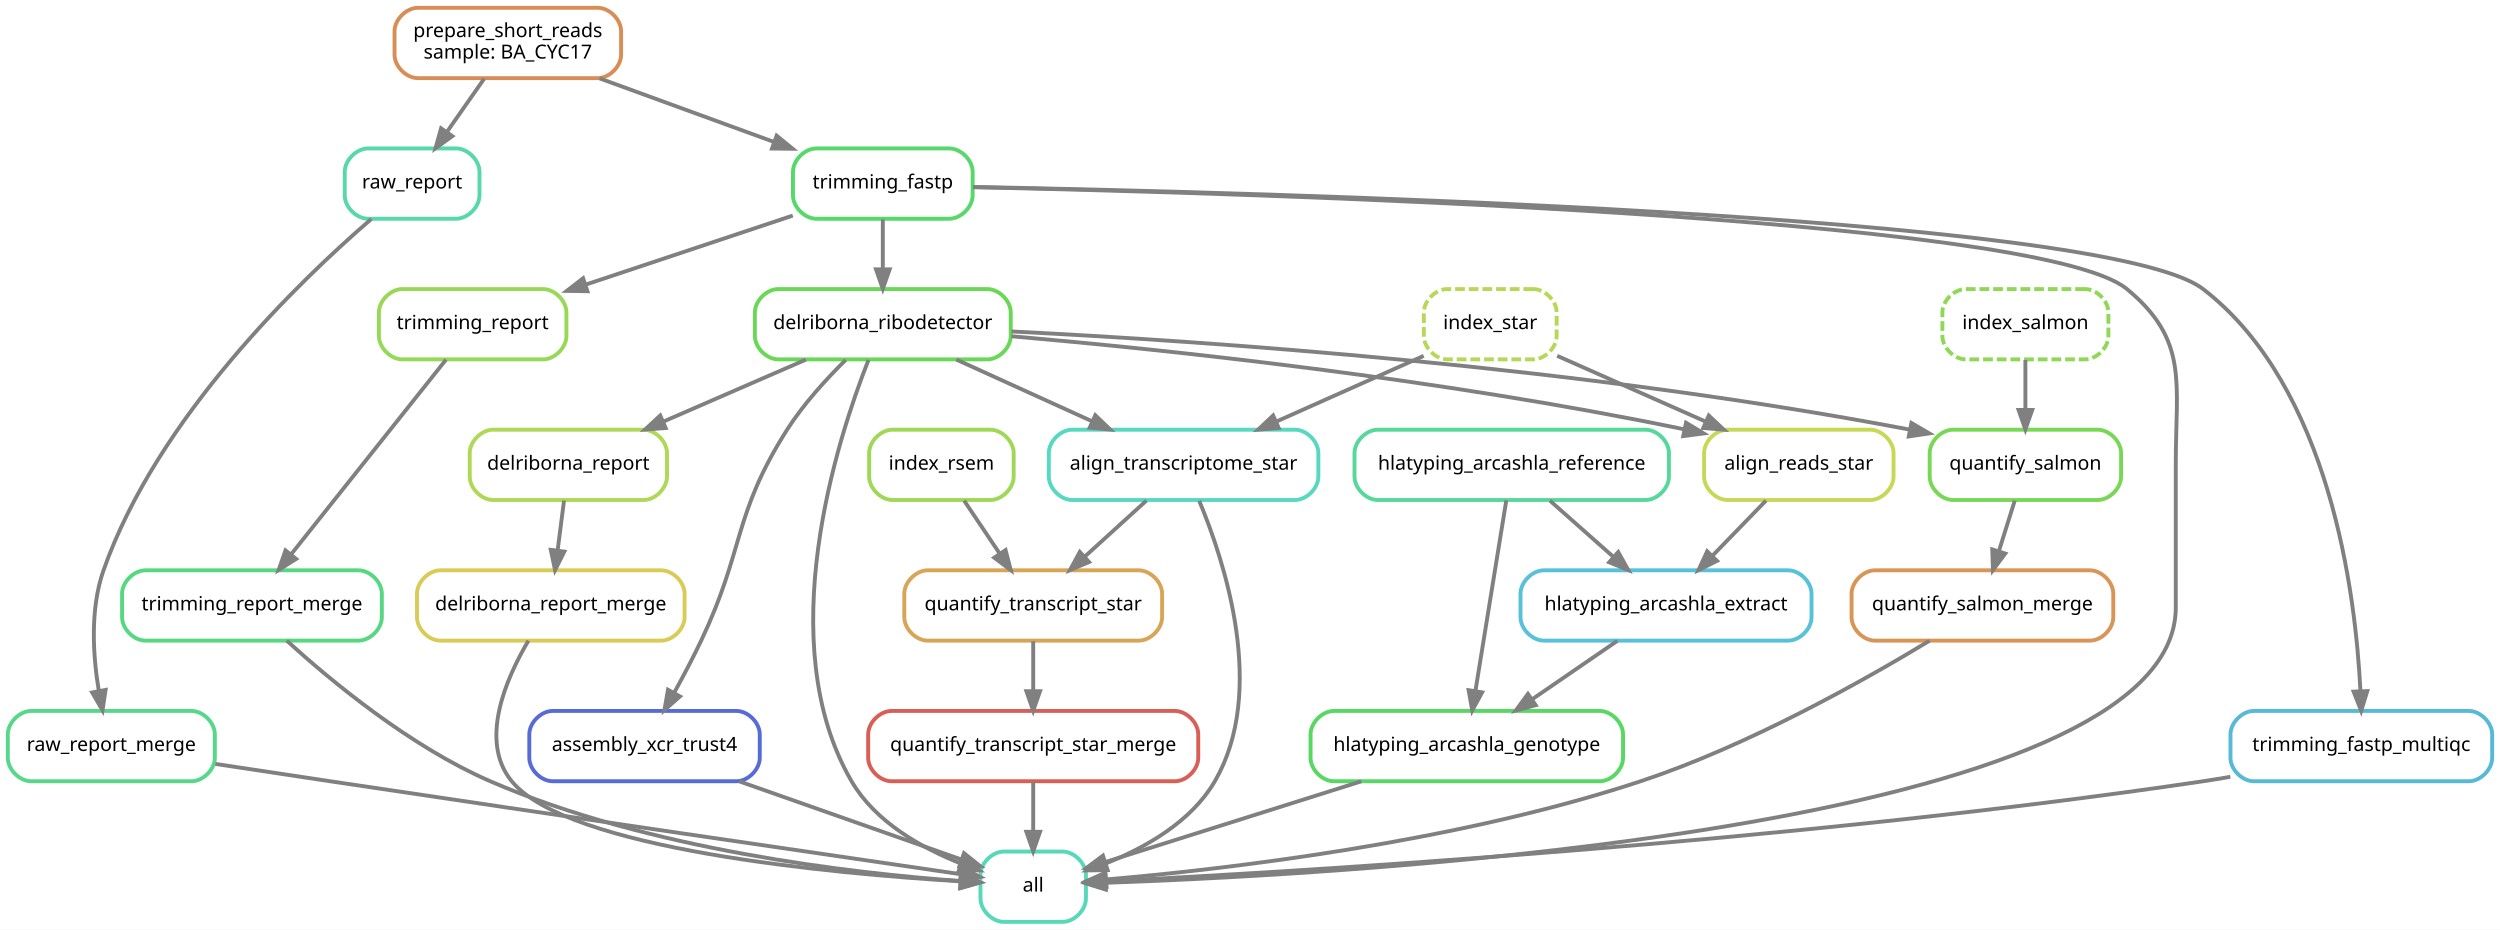
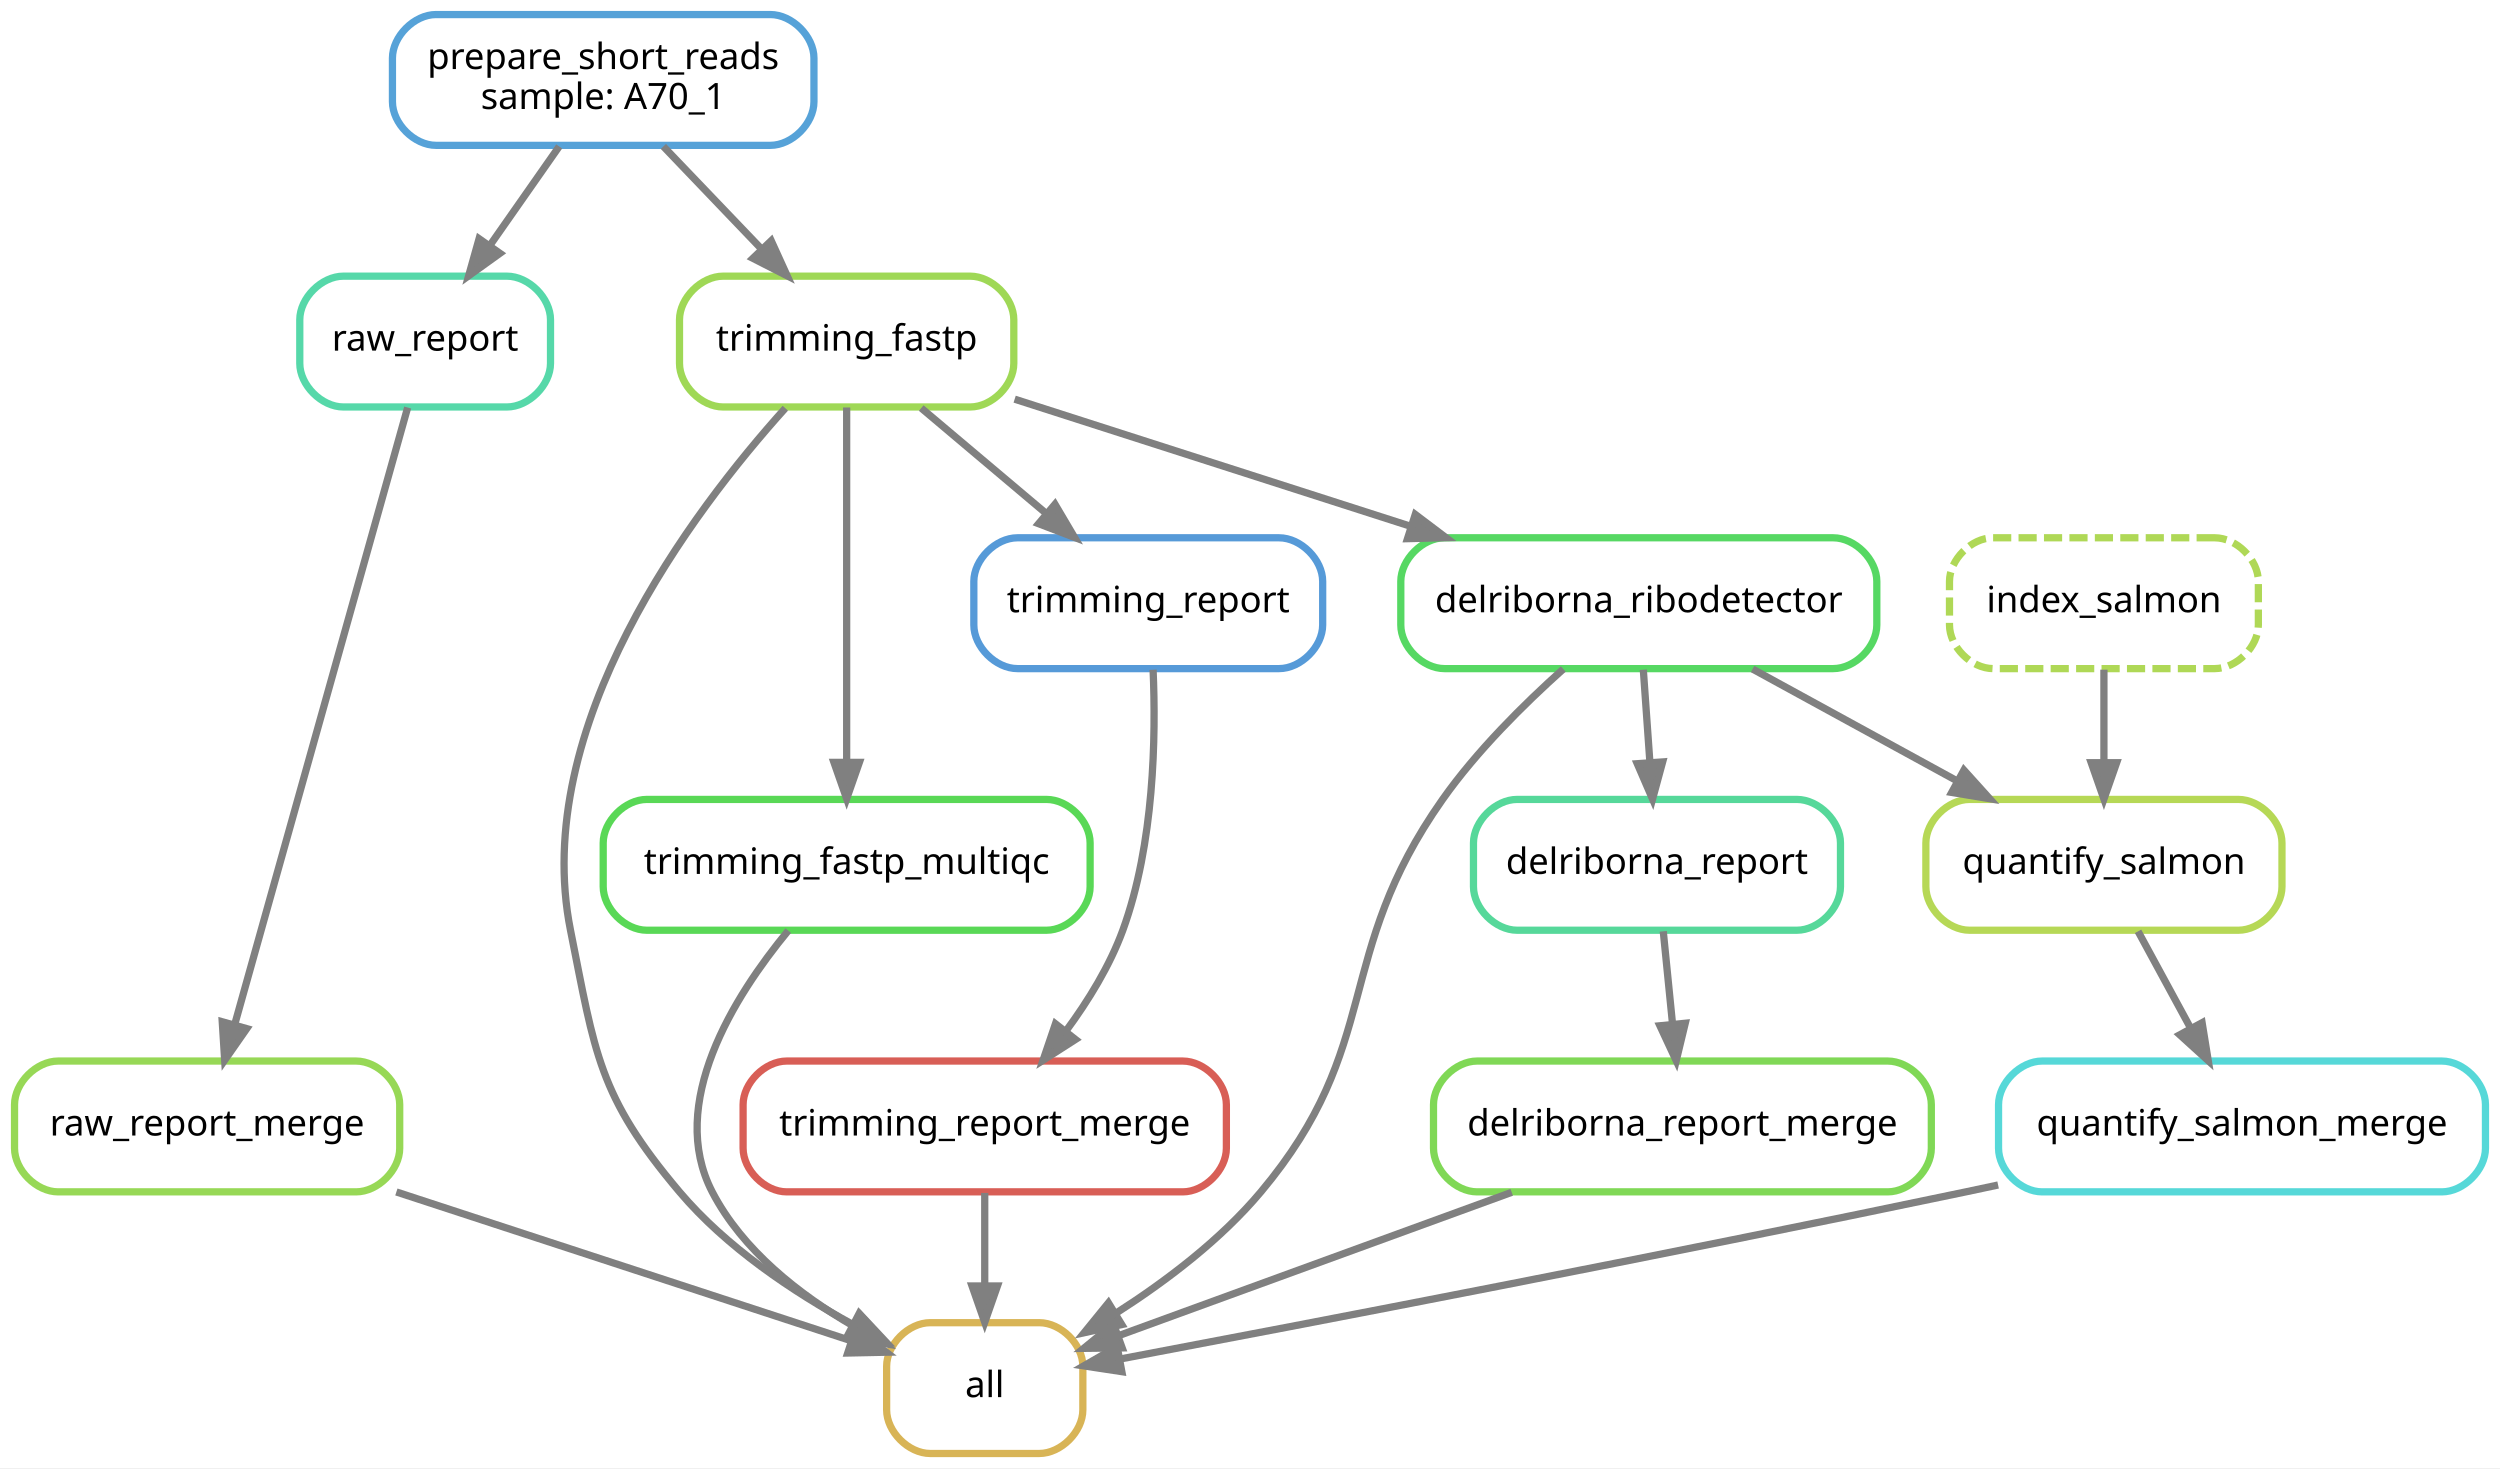
- <svg xmlns="http://www.w3.org/2000/svg" width="1280pt" height="476pt" viewBox="0.00 0.00 1280.00 476.00">
-   <g id="graph0" class="graph" transform="scale(1 1) rotate(0) translate(4 472)">
-     <polygon fill="white" stroke="transparent" points="-4,4 -4,-472 1276,-472 1276,4 -4,4" />
+ <svg xmlns="http://www.w3.org/2000/svg" width="688pt" height="404pt" viewBox="0.00 0.00 688.00 404.00">
+   <g id="graph0" class="graph" transform="scale(1 1) rotate(0) translate(4 400)">
+     <polygon fill="white" stroke="transparent" points="-4,4 -4,-400 684,-400 684,4 -4,4" />
    <g id="node1" class="node">
-       <path fill="none" stroke="#56d8b9" stroke-width="2" d="M540,-36C540,-36 510,-36 510,-36 504,-36 498,-30 498,-24 498,-24 498,-12 498,-12 498,-6 504,0 510,0 510,0 540,0 540,0 546,0 552,-6 552,-12 552,-12 552,-24 552,-24 552,-30 546,-36 540,-36" />
-       <text text-anchor="middle" x="525" y="-15.5" font-family="sans" font-size="10.00">all</text>
+       <path fill="none" stroke="#d8b456" stroke-width="2" d="M282,-36C282,-36 252,-36 252,-36 246,-36 240,-30 240,-24 240,-24 240,-12 240,-12 240,-6 246,0 252,0 252,0 282,0 282,0 288,0 294,-6 294,-12 294,-12 294,-24 294,-24 294,-30 288,-36 282,-36" />
+       <text text-anchor="middle" x="267" y="-15.5" font-family="sans" font-size="10.00">all</text>
    </g>
    <g id="node2" class="node">
-       <path fill="none" stroke="#56d88a" stroke-width="2" d="M94,-108C94,-108 12,-108 12,-108 6,-108 0,-102 0,-96 0,-96 0,-84 0,-84 0,-78 6,-72 12,-72 12,-72 94,-72 94,-72 100,-72 106,-78 106,-84 106,-84 106,-96 106,-96 106,-102 100,-108 94,-108" />
+       <path fill="none" stroke="#97d856" stroke-width="2" d="M94,-108C94,-108 12,-108 12,-108 6,-108 0,-102 0,-96 0,-96 0,-84 0,-84 0,-78 6,-72 12,-72 12,-72 94,-72 94,-72 100,-72 106,-78 106,-84 106,-84 106,-96 106,-96 106,-102 100,-108 94,-108" />
      <text text-anchor="middle" x="53" y="-87.5" font-family="sans" font-size="10.00">raw_report_merge</text>
    </g>
    <g id="edge1" class="edge">
-       <path fill="none" stroke="grey" stroke-width="2" d="M106.26,-80.87C124.84,-78.04 145.84,-74.86 165,-72 282.78,-54.39 422.3,-33.98 487.68,-24.44" />
-       <polygon fill="grey" stroke="grey" stroke-width="2" points="488.51,-27.85 497.9,-22.95 487.5,-20.93 488.51,-27.85" />
+       <path fill="none" stroke="grey" stroke-width="2" d="M105.08,-71.97C143.81,-59.29 195.72,-42.31 230.21,-31.03" />
+       <polygon fill="grey" stroke="grey" stroke-width="2" points="231.47,-34.3 239.89,-27.87 229.29,-27.65 231.47,-34.3" />
    </g>
    <g id="node3" class="node">
-       <path fill="none" stroke="#56d8a9" stroke-width="2" d="M229.5,-396C229.5,-396 184.5,-396 184.5,-396 178.5,-396 172.5,-390 172.5,-384 172.5,-384 172.5,-372 172.5,-372 172.5,-366 178.5,-360 184.5,-360 184.5,-360 229.5,-360 229.5,-360 235.5,-360 241.5,-366 241.5,-372 241.5,-372 241.5,-384 241.5,-384 241.5,-390 235.5,-396 229.5,-396" />
-       <text text-anchor="middle" x="207" y="-375.5" font-family="sans" font-size="10.00">raw_report</text>
+       <path fill="none" stroke="#56d8a9" stroke-width="2" d="M135.5,-324C135.5,-324 90.5,-324 90.5,-324 84.5,-324 78.5,-318 78.5,-312 78.5,-312 78.5,-300 78.5,-300 78.5,-294 84.5,-288 90.5,-288 90.5,-288 135.5,-288 135.5,-288 141.5,-288 147.5,-294 147.5,-300 147.5,-300 147.5,-312 147.5,-312 147.5,-318 141.5,-324 135.5,-324" />
+       <text text-anchor="middle" x="113" y="-303.5" font-family="sans" font-size="10.00">raw_report</text>
+     </g>
+     <g id="edge8" class="edge">
+       <path fill="none" stroke="grey" stroke-width="2" d="M108.19,-287.85C97.79,-250.75 73.13,-162.81 60.6,-118.1" />
+       <polygon fill="grey" stroke="grey" stroke-width="2" points="63.9,-116.92 57.83,-108.23 57.16,-118.81 63.9,-116.92" />
+     </g>
+     <g id="node4" class="node">
+       <path fill="none" stroke="#56a2d8" stroke-width="2" d="M208,-396C208,-396 116,-396 116,-396 110,-396 104,-390 104,-384 104,-384 104,-372 104,-372 104,-366 110,-360 116,-360 116,-360 208,-360 208,-360 214,-360 220,-366 220,-372 220,-372 220,-384 220,-384 220,-390 214,-396 208,-396" />
+       <text text-anchor="middle" x="162" y="-381" font-family="sans" font-size="10.00">prepare_short_reads</text>
+       <text text-anchor="middle" x="162" y="-370" font-family="sans" font-size="10.00">sample: A70_1</text>
+     </g>
+     <g id="edge9" class="edge">
+       <path fill="none" stroke="grey" stroke-width="2" d="M149.89,-359.7C144.13,-351.47 137.14,-341.48 130.79,-332.42" />
+       <polygon fill="grey" stroke="grey" stroke-width="2" points="133.58,-330.29 124.97,-324.1 127.84,-334.3 133.58,-330.29" />
+     </g>
+     <g id="node5" class="node">
+       <path fill="none" stroke="#9fd856" stroke-width="2" d="M263,-324C263,-324 195,-324 195,-324 189,-324 183,-318 183,-312 183,-312 183,-300 183,-300 183,-294 189,-288 195,-288 195,-288 263,-288 263,-288 269,-288 275,-294 275,-300 275,-300 275,-312 275,-312 275,-318 269,-324 263,-324" />
+       <text text-anchor="middle" x="229" y="-303.5" font-family="sans" font-size="10.00">trimming_fastp</text>
+     </g>
+     <g id="edge10" class="edge">
+       <path fill="none" stroke="grey" stroke-width="2" d="M178.56,-359.7C186.68,-351.22 196.59,-340.86 205.47,-331.58" />
+       <polygon fill="grey" stroke="grey" stroke-width="2" points="208.24,-333.75 212.63,-324.1 203.19,-328.91 208.24,-333.75" />
+     </g>
+     <g id="edge2" class="edge">
+       <path fill="none" stroke="grey" stroke-width="2" d="M212.12,-287.66C186.47,-259.18 141.79,-200.07 153,-144 159.8,-110.01 160.63,-98.48 183,-72 195.84,-56.8 214.16,-44.54 230.42,-35.65" />
+       <polygon fill="grey" stroke="grey" stroke-width="2" points="232.45,-38.54 239.7,-30.81 229.21,-32.33 232.45,-38.54" />
+     </g>
+     <g id="node6" class="node">
+       <path fill="none" stroke="#59d856" stroke-width="2" d="M284,-180C284,-180 174,-180 174,-180 168,-180 162,-174 162,-168 162,-168 162,-156 162,-156 162,-150 168,-144 174,-144 174,-144 284,-144 284,-144 290,-144 296,-150 296,-156 296,-156 296,-168 296,-168 296,-174 290,-180 284,-180" />
+       <text text-anchor="middle" x="229" y="-159.5" font-family="sans" font-size="10.00">trimming_fastp_multiqc</text>
+     </g>
+     <g id="edge11" class="edge">
+       <path fill="none" stroke="grey" stroke-width="2" d="M229,-287.87C229,-263.67 229,-219.21 229,-190.39" />
+       <polygon fill="grey" stroke="grey" stroke-width="2" points="232.5,-190.19 229,-180.19 225.5,-190.19 232.5,-190.19" />
+     </g>
+     <g id="node8" class="node">
+       <path fill="none" stroke="#569ad8" stroke-width="2" d="M348,-252C348,-252 276,-252 276,-252 270,-252 264,-246 264,-240 264,-240 264,-228 264,-228 264,-222 270,-216 276,-216 276,-216 348,-216 348,-216 354,-216 360,-222 360,-228 360,-228 360,-240 360,-240 360,-246 354,-252 348,-252" />
+       <text text-anchor="middle" x="312" y="-231.5" font-family="sans" font-size="10.00">trimming_report</text>
+     </g>
+     <g id="edge13" class="edge">
+       <path fill="none" stroke="grey" stroke-width="2" d="M249.52,-287.7C259.87,-278.97 272.59,-268.24 283.84,-258.75" />
+       <polygon fill="grey" stroke="grey" stroke-width="2" points="286.33,-261.23 291.72,-252.1 281.82,-255.88 286.33,-261.23" />
+     </g>
+     <g id="node9" class="node">
+       <path fill="none" stroke="#56d863" stroke-width="2" d="M500.5,-252C500.5,-252 393.5,-252 393.5,-252 387.5,-252 381.5,-246 381.5,-240 381.5,-240 381.5,-228 381.5,-228 381.5,-222 387.5,-216 393.5,-216 393.5,-216 500.5,-216 500.5,-216 506.5,-216 512.5,-222 512.5,-228 512.5,-228 512.5,-240 512.5,-240 512.5,-246 506.5,-252 500.5,-252" />
+       <text text-anchor="middle" x="447" y="-231.5" font-family="sans" font-size="10.00">delriborna_ribodetector</text>
+     </g>
+     <g id="edge14" class="edge">
+       <path fill="none" stroke="grey" stroke-width="2" d="M275.23,-290.15C306.99,-279.96 349.54,-266.3 384.34,-255.12" />
+       <polygon fill="grey" stroke="grey" stroke-width="2" points="385.48,-258.43 393.93,-252.04 383.34,-251.76 385.48,-258.43" />
+     </g>
+     <g id="edge3" class="edge">
+       <path fill="none" stroke="grey" stroke-width="2" d="M212.93,-143.89C197.89,-125.68 179.46,-96.22 192,-72 200.32,-55.94 215.99,-43.7 230.87,-35.06" />
+       <polygon fill="grey" stroke="grey" stroke-width="2" points="232.83,-37.98 239.96,-30.14 229.5,-31.82 232.83,-37.98" />
+     </g>
+     <g id="node7" class="node">
+       <path fill="none" stroke="#d85e56" stroke-width="2" d="M321.5,-108C321.5,-108 212.5,-108 212.5,-108 206.5,-108 200.5,-102 200.5,-96 200.5,-96 200.5,-84 200.5,-84 200.5,-78 206.5,-72 212.5,-72 212.5,-72 321.5,-72 321.5,-72 327.5,-72 333.5,-78 333.5,-84 333.5,-84 333.5,-96 333.5,-96 333.5,-102 327.5,-108 321.5,-108" />
+       <text text-anchor="middle" x="267" y="-87.5" font-family="sans" font-size="10.00">trimming_report_merge</text>
+     </g>
+     <g id="edge4" class="edge">
+       <path fill="none" stroke="grey" stroke-width="2" d="M267,-71.7C267,-63.98 267,-54.71 267,-46.11" />
+       <polygon fill="grey" stroke="grey" stroke-width="2" points="270.5,-46.1 267,-36.1 263.5,-46.1 270.5,-46.1" />
    </g>
    <g id="edge12" class="edge">
-       <path fill="none" stroke="grey" stroke-width="2" d="M186.13,-359.89C149.89,-328.67 76.55,-258.38 49,-180 42.01,-160.12 43.6,-136.19 46.61,-118.15" />
-       <polygon fill="grey" stroke="grey" stroke-width="2" points="50.05,-118.77 48.49,-108.29 43.18,-117.45 50.05,-118.77" />
+       <path fill="none" stroke="grey" stroke-width="2" d="M313.33,-215.69C314.14,-197.32 313.67,-167.73 305,-144 301.42,-134.21 295.51,-124.61 289.4,-116.33" />
+       <polygon fill="grey" stroke="grey" stroke-width="2" points="291.97,-113.94 283.05,-108.22 286.46,-118.25 291.97,-113.94" />
    </g>
-     <g id="node4" class="node">
-       <path fill="none" stroke="#d88d56" stroke-width="2" d="M302,-468C302,-468 210,-468 210,-468 204,-468 198,-462 198,-456 198,-456 198,-444 198,-444 198,-438 204,-432 210,-432 210,-432 302,-432 302,-432 308,-432 314,-438 314,-444 314,-444 314,-456 314,-456 314,-462 308,-468 302,-468" />
-       <text text-anchor="middle" x="256" y="-453" font-family="sans" font-size="10.00">prepare_short_reads</text>
-       <text text-anchor="middle" x="256" y="-442" font-family="sans" font-size="10.00">sample: BA_CYC17</text>
+     <g id="edge5" class="edge">
+       <path fill="none" stroke="grey" stroke-width="2" d="M426.22,-215.88C415.35,-206.16 402.39,-193.31 393,-180 362.52,-136.77 376.98,-112.53 343,-72 331.98,-58.85 316.95,-47.46 303.17,-38.65" />
+       <polygon fill="grey" stroke="grey" stroke-width="2" points="304.7,-35.48 294.35,-33.23 301.04,-41.45 304.7,-35.48" />
    </g>
-     <g id="edge13" class="edge">
-       <path fill="none" stroke="grey" stroke-width="2" d="M243.89,-431.7C238.13,-423.47 231.14,-413.48 224.79,-404.42" />
-       <polygon fill="grey" stroke="grey" stroke-width="2" points="227.58,-402.29 218.97,-396.1 221.84,-406.3 227.58,-402.29" />
+     <g id="node11" class="node">
+       <path fill="none" stroke="#56d89a" stroke-width="2" d="M490.5,-180C490.5,-180 413.5,-180 413.5,-180 407.5,-180 401.5,-174 401.5,-168 401.5,-168 401.5,-156 401.5,-156 401.5,-150 407.5,-144 413.5,-144 413.5,-144 490.5,-144 490.5,-144 496.5,-144 502.5,-150 502.5,-156 502.5,-156 502.5,-168 502.5,-168 502.5,-174 496.5,-180 490.5,-180" />
+       <text text-anchor="middle" x="452" y="-159.5" font-family="sans" font-size="10.00">delriborna_report</text>
    </g>
-     <g id="node5" class="node">
-       <path fill="none" stroke="#56d86b" stroke-width="2" d="M482,-396C482,-396 414,-396 414,-396 408,-396 402,-390 402,-384 402,-384 402,-372 402,-372 402,-366 408,-360 414,-360 414,-360 482,-360 482,-360 488,-360 494,-366 494,-372 494,-372 494,-384 494,-384 494,-390 488,-396 482,-396" />
-       <text text-anchor="middle" x="448" y="-375.5" font-family="sans" font-size="10.00">trimming_fastp</text>
+     <g id="edge16" class="edge">
+       <path fill="none" stroke="grey" stroke-width="2" d="M448.24,-215.7C448.79,-207.98 449.45,-198.71 450.06,-190.11" />
+       <polygon fill="grey" stroke="grey" stroke-width="2" points="453.56,-190.33 450.78,-180.1 446.57,-189.83 453.56,-190.33" />
    </g>
-     <g id="edge14" class="edge">
-       <path fill="none" stroke="grey" stroke-width="2" d="M302.97,-431.88C329.88,-422.06 363.82,-409.69 392.1,-399.38" />
-       <polygon fill="grey" stroke="grey" stroke-width="2" points="393.65,-402.54 401.85,-395.83 391.25,-395.96 393.65,-402.54" />
+     <g id="node13" class="node">
+       <path fill="none" stroke="#b6d856" stroke-width="2" d="M612,-180C612,-180 538,-180 538,-180 532,-180 526,-174 526,-168 526,-168 526,-156 526,-156 526,-150 532,-144 538,-144 538,-144 612,-144 612,-144 618,-144 624,-150 624,-156 624,-156 624,-168 624,-168 624,-174 618,-180 612,-180" />
+       <text text-anchor="middle" x="575" y="-159.5" font-family="sans" font-size="10.00">quantify_salmon</text>
    </g>
-     <g id="edge2" class="edge">
-       <path fill="none" stroke="grey" stroke-width="2" d="M494.46,-376.15C633.52,-373.19 1039.69,-361.39 1085,-324 1116.69,-297.85 1110,-276.09 1110,-235 1110,-235 1110,-235 1110,-161 1110,-47.78 690.98,-24.49 562.2,-20.01" />
-       <polygon fill="grey" stroke="grey" stroke-width="2" points="562.15,-16.51 552.04,-19.67 561.92,-23.5 562.15,-16.51" />
+     <g id="edge18" class="edge">
+       <path fill="none" stroke="grey" stroke-width="2" d="M478.31,-215.88C495.2,-206.64 516.25,-195.13 534.38,-185.21" />
+       <polygon fill="grey" stroke="grey" stroke-width="2" points="536.47,-188.06 543.57,-180.19 533.11,-181.92 536.47,-188.06" />
    </g>
-     <g id="node6" class="node">
-       <path fill="none" stroke="#56b9d8" stroke-width="2" d="M1260,-108C1260,-108 1150,-108 1150,-108 1144,-108 1138,-102 1138,-96 1138,-96 1138,-84 1138,-84 1138,-78 1144,-72 1150,-72 1150,-72 1260,-72 1260,-72 1266,-72 1272,-78 1272,-84 1272,-84 1272,-96 1272,-96 1272,-102 1266,-108 1260,-108" />
-       <text text-anchor="middle" x="1205" y="-87.5" font-family="sans" font-size="10.00">trimming_fastp_multiqc</text>
+     <g id="node10" class="node">
+       <path fill="none" stroke="#80d856" stroke-width="2" d="M515.5,-108C515.5,-108 402.5,-108 402.5,-108 396.5,-108 390.5,-102 390.5,-96 390.5,-96 390.5,-84 390.5,-84 390.5,-78 396.5,-72 402.5,-72 402.5,-72 515.5,-72 515.5,-72 521.5,-72 527.5,-78 527.5,-84 527.5,-84 527.5,-96 527.5,-96 527.5,-102 521.5,-108 515.5,-108" />
+       <text text-anchor="middle" x="459" y="-87.5" font-family="sans" font-size="10.00">delriborna_report_merge</text>
+     </g>
+     <g id="edge6" class="edge">
+       <path fill="none" stroke="grey" stroke-width="2" d="M412.03,-71.88C378.67,-59.71 334.52,-43.62 303.73,-32.39" />
+       <polygon fill="grey" stroke="grey" stroke-width="2" points="304.82,-29.06 294.23,-28.93 302.43,-35.64 304.82,-29.06" />
    </g>
    <g id="edge15" class="edge">
-       <path fill="none" stroke="grey" stroke-width="2" d="M494.1,-376.27C638.33,-373.58 1074.31,-362.34 1124,-324 1189.07,-273.79 1202.1,-167.91 1204.55,-118.05" />
-       <polygon fill="grey" stroke="grey" stroke-width="2" points="1208.04,-118.15 1204.93,-108.02 1201.05,-117.88 1208.04,-118.15" />
+       <path fill="none" stroke="grey" stroke-width="2" d="M453.73,-143.7C454.5,-135.98 455.43,-126.71 456.29,-118.11" />
+       <polygon fill="grey" stroke="grey" stroke-width="2" points="459.78,-118.4 457.29,-108.1 452.81,-117.71 459.78,-118.4" />
    </g>
-     <g id="node8" class="node">
-       <path fill="none" stroke="#97d856" stroke-width="2" d="M274,-324C274,-324 202,-324 202,-324 196,-324 190,-318 190,-312 190,-312 190,-300 190,-300 190,-294 196,-288 202,-288 202,-288 274,-288 274,-288 280,-288 286,-294 286,-300 286,-300 286,-312 286,-312 286,-318 280,-324 274,-324" />
-       <text text-anchor="middle" x="238" y="-303.5" font-family="sans" font-size="10.00">trimming_report</text>
+     <g id="node12" class="node">
+       <path fill="none" stroke="#56d8d8" stroke-width="2" d="M668,-108C668,-108 558,-108 558,-108 552,-108 546,-102 546,-96 546,-96 546,-84 546,-84 546,-78 552,-72 558,-72 558,-72 668,-72 668,-72 674,-72 680,-78 680,-84 680,-84 680,-96 680,-96 680,-102 674,-108 668,-108" />
+       <text text-anchor="middle" x="613" y="-87.5" font-family="sans" font-size="10.00">quantify_salmon_merge</text>
+     </g>
+     <g id="edge7" class="edge">
+       <path fill="none" stroke="grey" stroke-width="2" d="M545.88,-73.89C542.88,-73.24 539.91,-72.61 537,-72 454.12,-54.6 356.54,-35.88 304.37,-26.02" />
+       <polygon fill="grey" stroke="grey" stroke-width="2" points="304.73,-22.52 294.26,-24.11 303.44,-29.4 304.73,-22.52" />
    </g>
    <g id="edge17" class="edge">
-       <path fill="none" stroke="grey" stroke-width="2" d="M401.91,-361.64C370.71,-351.24 329.23,-337.41 295.81,-326.27" />
-       <polygon fill="grey" stroke="grey" stroke-width="2" points="296.76,-322.9 286.17,-323.06 294.55,-329.54 296.76,-322.9" />
+       <path fill="none" stroke="grey" stroke-width="2" d="M584.39,-143.7C588.76,-135.64 594.06,-125.89 598.9,-116.98" />
+       <polygon fill="grey" stroke="grey" stroke-width="2" points="602.02,-118.56 603.71,-108.1 595.87,-115.22 602.02,-118.56" />
    </g>
-     <g id="node9" class="node">
-       <path fill="none" stroke="#68d856" stroke-width="2" d="M501.5,-324C501.5,-324 394.5,-324 394.5,-324 388.5,-324 382.5,-318 382.5,-312 382.5,-312 382.5,-300 382.5,-300 382.5,-294 388.5,-288 394.5,-288 394.5,-288 501.5,-288 501.5,-288 507.5,-288 513.5,-294 513.5,-300 513.5,-300 513.5,-312 513.5,-312 513.5,-318 507.5,-324 501.5,-324" />
-       <text text-anchor="middle" x="448" y="-303.5" font-family="sans" font-size="10.00">delriborna_ribodetector</text>
-     </g>
-     <g id="edge18" class="edge">
-       <path fill="none" stroke="grey" stroke-width="2" d="M448,-359.7C448,-351.98 448,-342.71 448,-334.11" />
-       <polygon fill="grey" stroke="grey" stroke-width="2" points="451.5,-334.1 448,-324.1 444.5,-334.1 451.5,-334.1" />
-     </g>
-     <g id="edge3" class="edge">
-       <path fill="none" stroke="grey" stroke-width="2" d="M1137.93,-74.28C1133.22,-73.45 1128.55,-72.68 1124,-72 912.71,-40.59 656.51,-25.53 562.17,-20.75" />
-       <polygon fill="grey" stroke="grey" stroke-width="2" points="562.16,-17.25 552,-20.25 561.81,-24.24 562.16,-17.25" />
-     </g>
-     <g id="node7" class="node">
-       <path fill="none" stroke="#56d882" stroke-width="2" d="M179.5,-180C179.5,-180 70.5,-180 70.5,-180 64.5,-180 58.5,-174 58.5,-168 58.5,-168 58.5,-156 58.5,-156 58.5,-150 64.5,-144 70.5,-144 70.5,-144 179.5,-144 179.5,-144 185.5,-144 191.5,-150 191.5,-156 191.5,-156 191.5,-168 191.5,-168 191.5,-174 185.5,-180 179.5,-180" />
-       <text text-anchor="middle" x="125" y="-159.5" font-family="sans" font-size="10.00">trimming_report_merge</text>
-     </g>
-     <g id="edge4" class="edge">
-       <path fill="none" stroke="grey" stroke-width="2" d="M142.82,-143.98C165.25,-123.56 205.87,-89.84 247,-72 328.13,-36.8 432.61,-24.9 487.5,-20.93" />
-       <polygon fill="grey" stroke="grey" stroke-width="2" points="488.05,-24.4 497.79,-20.24 487.58,-17.42 488.05,-24.4" />
-     </g>
-     <g id="edge16" class="edge">
-       <path fill="none" stroke="grey" stroke-width="2" d="M224.37,-287.87C204.6,-263.03 167.85,-216.85 145.01,-188.14" />
-       <polygon fill="grey" stroke="grey" stroke-width="2" points="147.64,-185.83 138.68,-180.19 142.17,-190.19 147.64,-185.83" />
-     </g>
-     <g id="edge5" class="edge">
-       <path fill="none" stroke="grey" stroke-width="2" d="M440.67,-287.72C424.6,-246.95 390.85,-142.82 432,-72 444.09,-51.19 467.74,-37.88 488.17,-29.79" />
-       <polygon fill="grey" stroke="grey" stroke-width="2" points="489.39,-33.07 497.57,-26.34 486.98,-26.5 489.39,-33.07" />
-     </g>
-     <g id="node11" class="node">
-       <path fill="none" stroke="#afd856" stroke-width="2" d="M325.5,-252C325.5,-252 248.5,-252 248.5,-252 242.5,-252 236.5,-246 236.5,-240 236.5,-240 236.5,-228 236.5,-228 236.5,-222 242.5,-216 248.5,-216 248.5,-216 325.5,-216 325.5,-216 331.5,-216 337.5,-222 337.5,-228 337.5,-228 337.5,-240 337.5,-240 337.5,-246 331.5,-252 325.5,-252" />
-       <text text-anchor="middle" x="287" y="-231.5" font-family="sans" font-size="10.00">delriborna_report</text>
-     </g>
-     <g id="edge20" class="edge">
-       <path fill="none" stroke="grey" stroke-width="2" d="M408.61,-287.88C386.61,-278.31 358.99,-266.3 335.64,-256.15" />
-       <polygon fill="grey" stroke="grey" stroke-width="2" points="336.82,-252.85 326.26,-252.07 334.03,-259.27 336.82,-252.85" />
-     </g>
-     <g id="node12" class="node">
-       <path fill="none" stroke="#56d8c1" stroke-width="2" d="M659,-252C659,-252 545,-252 545,-252 539,-252 533,-246 533,-240 533,-240 533,-228 533,-228 533,-222 539,-216 545,-216 545,-216 659,-216 659,-216 665,-216 671,-222 671,-228 671,-228 671,-240 671,-240 671,-246 665,-252 659,-252" />
-       <text text-anchor="middle" x="602" y="-231.5" font-family="sans" font-size="10.00">align_transcriptome_star</text>
-     </g>
-     <g id="edge21" class="edge">
-       <path fill="none" stroke="grey" stroke-width="2" d="M485.67,-287.88C506.63,-278.35 532.9,-266.41 555.18,-256.28" />
-       <polygon fill="grey" stroke="grey" stroke-width="2" points="556.79,-259.39 564.45,-252.07 553.9,-253.02 556.79,-259.39" />
-     </g>
-     <g id="node18" class="node">
-       <path fill="none" stroke="#78d856" stroke-width="2" d="M1070,-252C1070,-252 996,-252 996,-252 990,-252 984,-246 984,-240 984,-240 984,-228 984,-228 984,-222 990,-216 996,-216 996,-216 1070,-216 1070,-216 1076,-216 1082,-222 1082,-228 1082,-228 1082,-240 1082,-240 1082,-246 1076,-252 1070,-252" />
-       <text text-anchor="middle" x="1033" y="-231.5" font-family="sans" font-size="10.00">quantify_salmon</text>
-     </g>
-     <g id="edge27" class="edge">
-       <path fill="none" stroke="grey" stroke-width="2" d="M513.88,-302.29C612.3,-297.37 803.51,-284.51 973.89,-252.01" />
-       <polygon fill="grey" stroke="grey" stroke-width="2" points="974.64,-255.43 983.79,-250.1 973.31,-248.56 974.64,-255.43" />
-     </g>
-     <g id="node20" class="node">
-       <path fill="none" stroke="#566bd8" stroke-width="2" d="M373,-108C373,-108 279,-108 279,-108 273,-108 267,-102 267,-96 267,-96 267,-84 267,-84 267,-78 273,-72 279,-72 279,-72 373,-72 373,-72 379,-72 385,-78 385,-84 385,-84 385,-96 385,-96 385,-102 379,-108 373,-108" />
-       <text text-anchor="middle" x="326" y="-87.5" font-family="sans" font-size="10.00">assembly_xcr_trust4</text>
-     </g>
-     <g id="edge29" class="edge">
-       <path fill="none" stroke="grey" stroke-width="2" d="M429,-287.72C419.1,-277.96 407.34,-265.11 399,-252 371.18,-208.27 377.25,-190.81 355,-144 350.81,-135.19 345.84,-125.79 341.21,-117.38" />
-       <polygon fill="grey" stroke="grey" stroke-width="2" points="344.12,-115.42 336.18,-108.41 338.01,-118.84 344.12,-115.42" />
-     </g>
-     <g id="node24" class="node">
-       <path fill="none" stroke="#c6d856" stroke-width="2" d="M953.5,-252C953.5,-252 880.5,-252 880.5,-252 874.5,-252 868.5,-246 868.5,-240 868.5,-240 868.5,-228 868.5,-228 868.5,-222 874.5,-216 880.5,-216 880.5,-216 953.5,-216 953.5,-216 959.5,-216 965.5,-222 965.5,-228 965.5,-228 965.5,-240 965.5,-240 965.5,-246 959.5,-252 953.5,-252" />
-       <text text-anchor="middle" x="917" y="-231.5" font-family="sans" font-size="10.00">align_reads_star</text>
-     </g>
-     <g id="edge34" class="edge">
-       <path fill="none" stroke="grey" stroke-width="2" d="M513.84,-299.84C593.56,-292.86 731.93,-278.37 858.45,-252.16" />
-       <polygon fill="grey" stroke="grey" stroke-width="2" points="859.25,-255.57 868.32,-250.08 857.81,-248.72 859.25,-255.57" />
-     </g>
-     <g id="node10" class="node">
-       <path fill="none" stroke="#d8cb56" stroke-width="2" d="M334.5,-180C334.5,-180 221.5,-180 221.5,-180 215.5,-180 209.5,-174 209.5,-168 209.5,-168 209.5,-156 209.5,-156 209.5,-150 215.5,-144 221.5,-144 221.5,-144 334.5,-144 334.5,-144 340.5,-144 346.5,-150 346.5,-156 346.5,-156 346.5,-168 346.5,-168 346.5,-174 340.5,-180 334.5,-180" />
-       <text text-anchor="middle" x="278" y="-159.5" font-family="sans" font-size="10.00">delriborna_report_merge</text>
-     </g>
-     <g id="edge6" class="edge">
-       <path fill="none" stroke="grey" stroke-width="2" d="M266.55,-143.97C255.01,-124.47 241.12,-92.56 258,-72 286.68,-37.07 421.55,-24.75 487.92,-20.75" />
-       <polygon fill="grey" stroke="grey" stroke-width="2" points="488.17,-24.24 497.96,-20.18 487.77,-17.25 488.17,-24.24" />
+     <g id="node14" class="node">
+       <path fill="none" stroke="#afd856" stroke-width="2" stroke-dasharray="5,2" d="M605.5,-252C605.5,-252 544.5,-252 544.5,-252 538.5,-252 532.5,-246 532.5,-240 532.5,-240 532.5,-228 532.5,-228 532.5,-222 538.5,-216 544.5,-216 544.5,-216 605.5,-216 605.5,-216 611.5,-216 617.5,-222 617.5,-228 617.5,-228 617.5,-240 617.5,-240 617.5,-246 611.5,-252 605.5,-252" />
+       <text text-anchor="middle" x="575" y="-231.5" font-family="sans" font-size="10.00">index_salmon</text>
    </g>
    <g id="edge19" class="edge">
-       <path fill="none" stroke="grey" stroke-width="2" d="M284.78,-215.7C283.78,-207.98 282.59,-198.71 281.49,-190.11" />
-       <polygon fill="grey" stroke="grey" stroke-width="2" points="284.95,-189.58 280.2,-180.1 278,-190.47 284.95,-189.58" />
-     </g>
-     <g id="edge7" class="edge">
-       <path fill="none" stroke="grey" stroke-width="2" d="M609.99,-215.62C623.01,-184.48 644.81,-118.14 618,-72 605.91,-51.19 582.26,-37.88 561.83,-29.79" />
-       <polygon fill="grey" stroke="grey" stroke-width="2" points="563.02,-26.5 552.43,-26.34 560.61,-33.07 563.02,-26.5" />
-     </g>
-     <g id="node15" class="node">
-       <path fill="none" stroke="#d8a456" stroke-width="2" d="M579,-180C579,-180 471,-180 471,-180 465,-180 459,-174 459,-168 459,-168 459,-156 459,-156 459,-150 465,-144 471,-144 471,-144 579,-144 579,-144 585,-144 591,-150 591,-156 591,-156 591,-168 591,-168 591,-174 585,-180 579,-180" />
-       <text text-anchor="middle" x="525" y="-159.5" font-family="sans" font-size="10.00">quantify_transcript_star</text>
-     </g>
-     <g id="edge24" class="edge">
-       <path fill="none" stroke="grey" stroke-width="2" d="M582.97,-215.7C573.46,-207.05 561.79,-196.45 551.43,-187.03" />
-       <polygon fill="grey" stroke="grey" stroke-width="2" points="553.57,-184.24 543.81,-180.1 548.86,-189.42 553.57,-184.24" />
-     </g>
-     <g id="node13" class="node">
-       <path fill="none" stroke="#b6d856" stroke-width="2" stroke-dasharray="5,2" d="M781,-324C781,-324 737,-324 737,-324 731,-324 725,-318 725,-312 725,-312 725,-300 725,-300 725,-294 731,-288 737,-288 737,-288 781,-288 781,-288 787,-288 793,-294 793,-300 793,-300 793,-312 793,-312 793,-318 787,-324 781,-324" />
-       <text text-anchor="middle" x="759" y="-303.5" font-family="sans" font-size="10.00">index_star</text>
-     </g>
-     <g id="edge22" class="edge">
-       <path fill="none" stroke="grey" stroke-width="2" d="M724.93,-289.81C702.88,-279.98 673.85,-267.03 649.54,-256.19" />
-       <polygon fill="grey" stroke="grey" stroke-width="2" points="650.69,-252.88 640.13,-252 647.84,-259.27 650.69,-252.88" />
-     </g>
-     <g id="edge35" class="edge">
-       <path fill="none" stroke="grey" stroke-width="2" d="M793.28,-289.81C815.48,-279.98 844.69,-267.03 869.16,-256.19" />
-       <polygon fill="grey" stroke="grey" stroke-width="2" points="870.9,-259.25 878.62,-252 868.06,-252.85 870.9,-259.25" />
-     </g>
-     <g id="node14" class="node">
-       <path fill="none" stroke="#d85e56" stroke-width="2" d="M597.5,-108C597.5,-108 452.5,-108 452.5,-108 446.5,-108 440.5,-102 440.5,-96 440.5,-96 440.5,-84 440.5,-84 440.5,-78 446.5,-72 452.5,-72 452.5,-72 597.5,-72 597.5,-72 603.5,-72 609.5,-78 609.5,-84 609.5,-84 609.5,-96 609.5,-96 609.5,-102 603.5,-108 597.5,-108" />
-       <text text-anchor="middle" x="525" y="-87.5" font-family="sans" font-size="10.00">quantify_transcript_star_merge</text>
-     </g>
-     <g id="edge8" class="edge">
-       <path fill="none" stroke="grey" stroke-width="2" d="M525,-71.7C525,-63.98 525,-54.71 525,-46.11" />
-       <polygon fill="grey" stroke="grey" stroke-width="2" points="528.5,-46.1 525,-36.1 521.5,-46.1 528.5,-46.1" />
-     </g>
-     <g id="edge23" class="edge">
-       <path fill="none" stroke="grey" stroke-width="2" d="M525,-143.7C525,-135.98 525,-126.71 525,-118.11" />
-       <polygon fill="grey" stroke="grey" stroke-width="2" points="528.5,-118.1 525,-108.1 521.5,-118.1 528.5,-118.1" />
-     </g>
-     <g id="node16" class="node">
-       <path fill="none" stroke="#9fd856" stroke-width="2" d="M503,-252C503,-252 453,-252 453,-252 447,-252 441,-246 441,-240 441,-240 441,-228 441,-228 441,-222 447,-216 453,-216 453,-216 503,-216 503,-216 509,-216 515,-222 515,-228 515,-228 515,-240 515,-240 515,-246 509,-252 503,-252" />
-       <text text-anchor="middle" x="478" y="-231.5" font-family="sans" font-size="10.00">index_rsem</text>
-     </g>
-     <g id="edge25" class="edge">
-       <path fill="none" stroke="grey" stroke-width="2" d="M489.62,-215.7C495.14,-207.47 501.85,-197.48 507.93,-188.42" />
-       <polygon fill="grey" stroke="grey" stroke-width="2" points="510.85,-190.36 513.52,-180.1 505.04,-186.46 510.85,-190.36" />
-     </g>
-     <g id="node17" class="node">
-       <path fill="none" stroke="#d89556" stroke-width="2" d="M1066,-180C1066,-180 956,-180 956,-180 950,-180 944,-174 944,-168 944,-168 944,-156 944,-156 944,-150 950,-144 956,-144 956,-144 1066,-144 1066,-144 1072,-144 1078,-150 1078,-156 1078,-156 1078,-168 1078,-168 1078,-174 1072,-180 1066,-180" />
-       <text text-anchor="middle" x="1011" y="-159.5" font-family="sans" font-size="10.00">quantify_salmon_merge</text>
-     </g>
-     <g id="edge9" class="edge">
-       <path fill="none" stroke="grey" stroke-width="2" d="M983.94,-143.96C950.48,-123.68 891.17,-90.26 836,-72 740.35,-40.34 621.58,-26.81 562.3,-21.71" />
-       <polygon fill="grey" stroke="grey" stroke-width="2" points="562.54,-18.22 552.29,-20.88 561.96,-25.19 562.54,-18.22" />
-     </g>
-     <g id="edge26" class="edge">
-       <path fill="none" stroke="grey" stroke-width="2" d="M1027.56,-215.7C1025.11,-207.9 1022.16,-198.51 1019.43,-189.83" />
-       <polygon fill="grey" stroke="grey" stroke-width="2" points="1022.71,-188.59 1016.38,-180.1 1016.04,-190.69 1022.71,-188.59" />
-     </g>
-     <g id="node19" class="node">
-       <path fill="none" stroke="#8fd856" stroke-width="2" stroke-dasharray="5,2" d="M1063.5,-324C1063.5,-324 1002.5,-324 1002.5,-324 996.5,-324 990.5,-318 990.5,-312 990.5,-312 990.5,-300 990.5,-300 990.5,-294 996.5,-288 1002.5,-288 1002.5,-288 1063.5,-288 1063.5,-288 1069.5,-288 1075.5,-294 1075.5,-300 1075.5,-300 1075.5,-312 1075.5,-312 1075.5,-318 1069.5,-324 1063.5,-324" />
-       <text text-anchor="middle" x="1033" y="-303.5" font-family="sans" font-size="10.00">index_salmon</text>
-     </g>
-     <g id="edge28" class="edge">
-       <path fill="none" stroke="grey" stroke-width="2" d="M1033,-287.7C1033,-279.98 1033,-270.71 1033,-262.11" />
-       <polygon fill="grey" stroke="grey" stroke-width="2" points="1036.5,-262.1 1033,-252.1 1029.5,-262.1 1036.5,-262.1" />
-     </g>
-     <g id="edge10" class="edge">
-       <path fill="none" stroke="grey" stroke-width="2" d="M374.43,-71.97C409.56,-59.61 456.36,-43.15 488.4,-31.87" />
-       <polygon fill="grey" stroke="grey" stroke-width="2" points="489.57,-35.17 497.84,-28.55 487.25,-28.57 489.57,-35.17" />
-     </g>
-     <g id="node21" class="node">
-       <path fill="none" stroke="#56d863" stroke-width="2" d="M815,-108C815,-108 679,-108 679,-108 673,-108 667,-102 667,-96 667,-96 667,-84 667,-84 667,-78 673,-72 679,-72 679,-72 815,-72 815,-72 821,-72 827,-78 827,-84 827,-84 827,-96 827,-96 827,-102 821,-108 815,-108" />
-       <text text-anchor="middle" x="747" y="-87.5" font-family="sans" font-size="10.00">hlatyping_arcashla_genotype</text>
-     </g>
-     <g id="edge11" class="edge">
-       <path fill="none" stroke="grey" stroke-width="2" d="M692.98,-71.97C652.27,-59.13 597.53,-41.87 561.77,-30.59" />
-       <polygon fill="grey" stroke="grey" stroke-width="2" points="562.81,-27.25 552.22,-27.58 560.7,-33.93 562.81,-27.25" />
-     </g>
-     <g id="node22" class="node">
-       <path fill="none" stroke="#56d89a" stroke-width="2" d="M838.5,-252C838.5,-252 701.5,-252 701.5,-252 695.5,-252 689.5,-246 689.5,-240 689.5,-240 689.5,-228 689.5,-228 689.5,-222 695.5,-216 701.5,-216 701.5,-216 838.5,-216 838.5,-216 844.5,-216 850.5,-222 850.5,-228 850.5,-228 850.5,-240 850.5,-240 850.5,-246 844.5,-252 838.5,-252" />
-       <text text-anchor="middle" x="770" y="-231.5" font-family="sans" font-size="10.00">hlatyping_arcashla_reference</text>
-     </g>
-     <g id="edge30" class="edge">
-       <path fill="none" stroke="grey" stroke-width="2" d="M767.23,-215.87C763.31,-191.67 756.1,-147.21 751.44,-118.39" />
-       <polygon fill="grey" stroke="grey" stroke-width="2" points="754.84,-117.5 749.78,-108.19 747.93,-118.62 754.84,-117.5" />
-     </g>
-     <g id="node23" class="node">
-       <path fill="none" stroke="#56c1d8" stroke-width="2" d="M911.5,-180C911.5,-180 786.5,-180 786.5,-180 780.5,-180 774.5,-174 774.5,-168 774.5,-168 774.5,-156 774.5,-156 774.5,-150 780.5,-144 786.5,-144 786.5,-144 911.5,-144 911.5,-144 917.5,-144 923.5,-150 923.5,-156 923.5,-156 923.5,-168 923.5,-168 923.5,-174 917.5,-180 911.5,-180" />
-       <text text-anchor="middle" x="849" y="-159.5" font-family="sans" font-size="10.00">hlatyping_arcashla_extract</text>
-     </g>
-     <g id="edge32" class="edge">
-       <path fill="none" stroke="grey" stroke-width="2" d="M789.53,-215.7C799.38,-206.97 811.49,-196.24 822.2,-186.75" />
-       <polygon fill="grey" stroke="grey" stroke-width="2" points="824.53,-189.36 829.7,-180.1 819.89,-184.12 824.53,-189.36" />
-     </g>
-     <g id="edge31" class="edge">
-       <path fill="none" stroke="grey" stroke-width="2" d="M824.05,-143.88C810.96,-134.89 794.74,-123.76 780.56,-114.03" />
-       <polygon fill="grey" stroke="grey" stroke-width="2" points="782.27,-110.96 772.05,-108.19 778.31,-116.73 782.27,-110.96" />
-     </g>
-     <g id="edge33" class="edge">
-       <path fill="none" stroke="grey" stroke-width="2" d="M900.19,-215.7C891.87,-207.14 881.69,-196.66 872.61,-187.3" />
-       <polygon fill="grey" stroke="grey" stroke-width="2" points="875.09,-184.84 865.62,-180.1 870.07,-189.72 875.09,-184.84" />
+       <path fill="none" stroke="grey" stroke-width="2" d="M575,-215.7C575,-207.98 575,-198.71 575,-190.11" />
+       <polygon fill="grey" stroke="grey" stroke-width="2" points="578.5,-190.1 575,-180.1 571.5,-190.1 578.5,-190.1" />
    </g>
  </g>
</svg>
